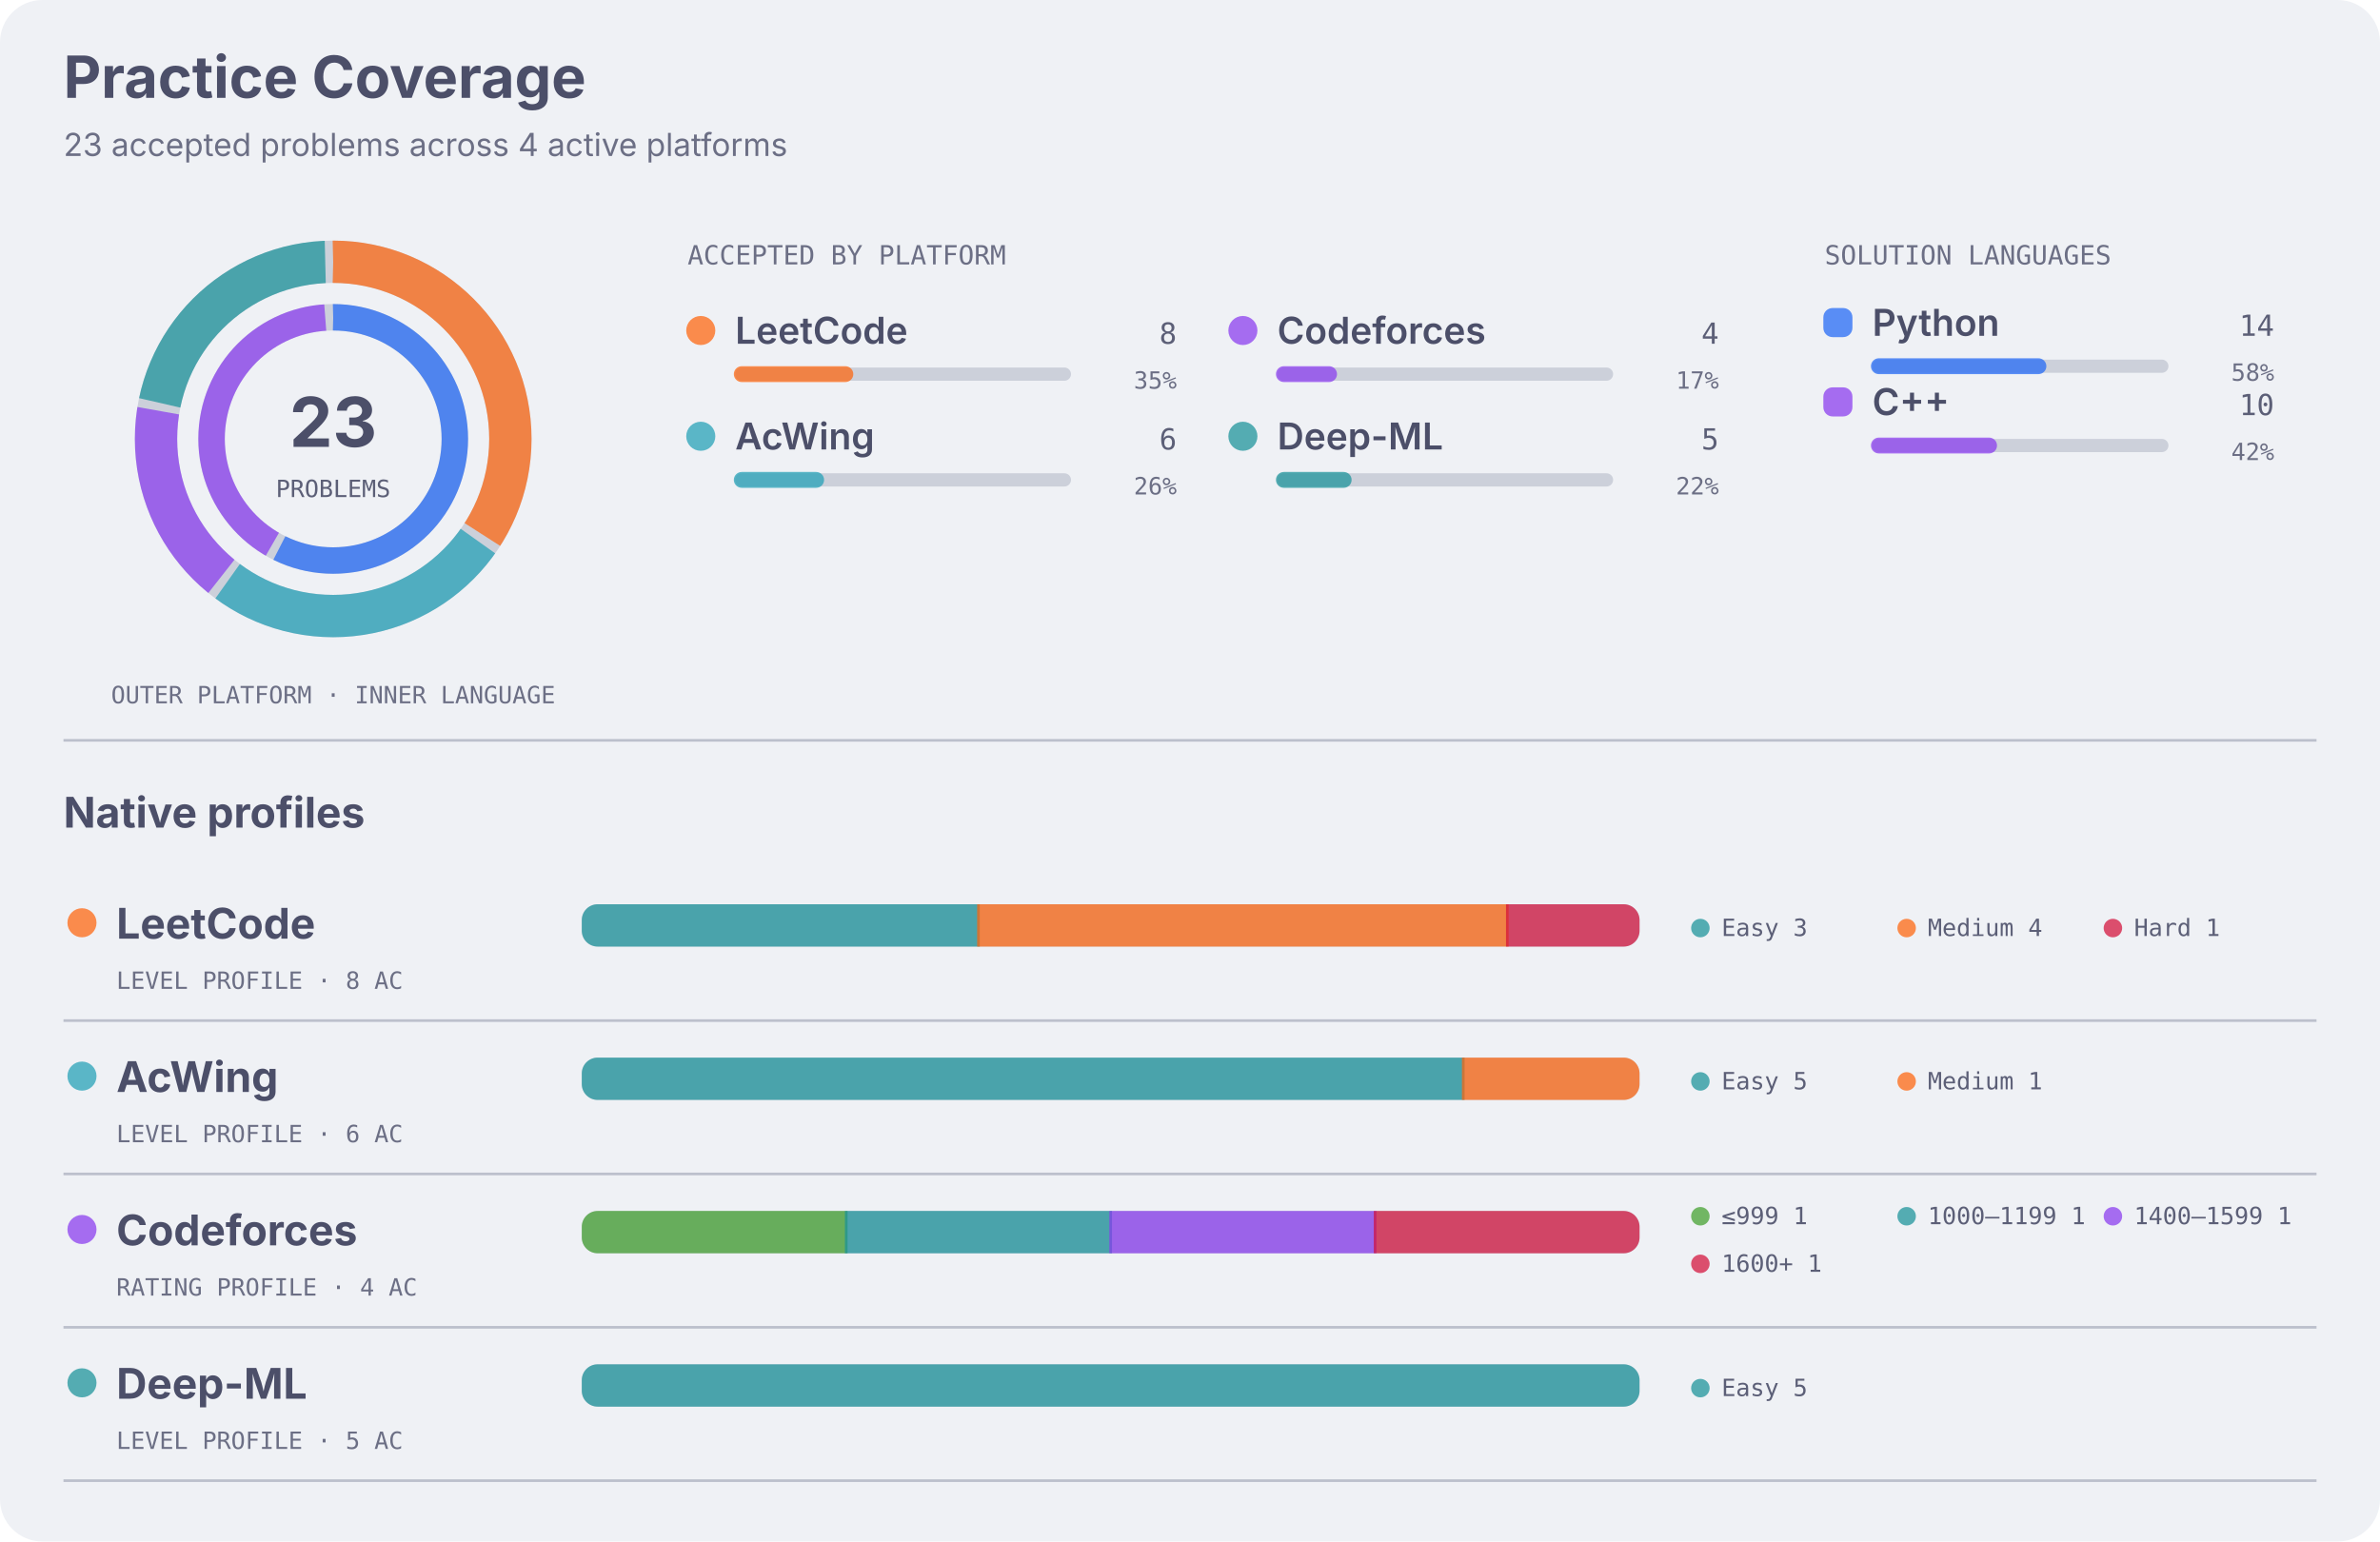
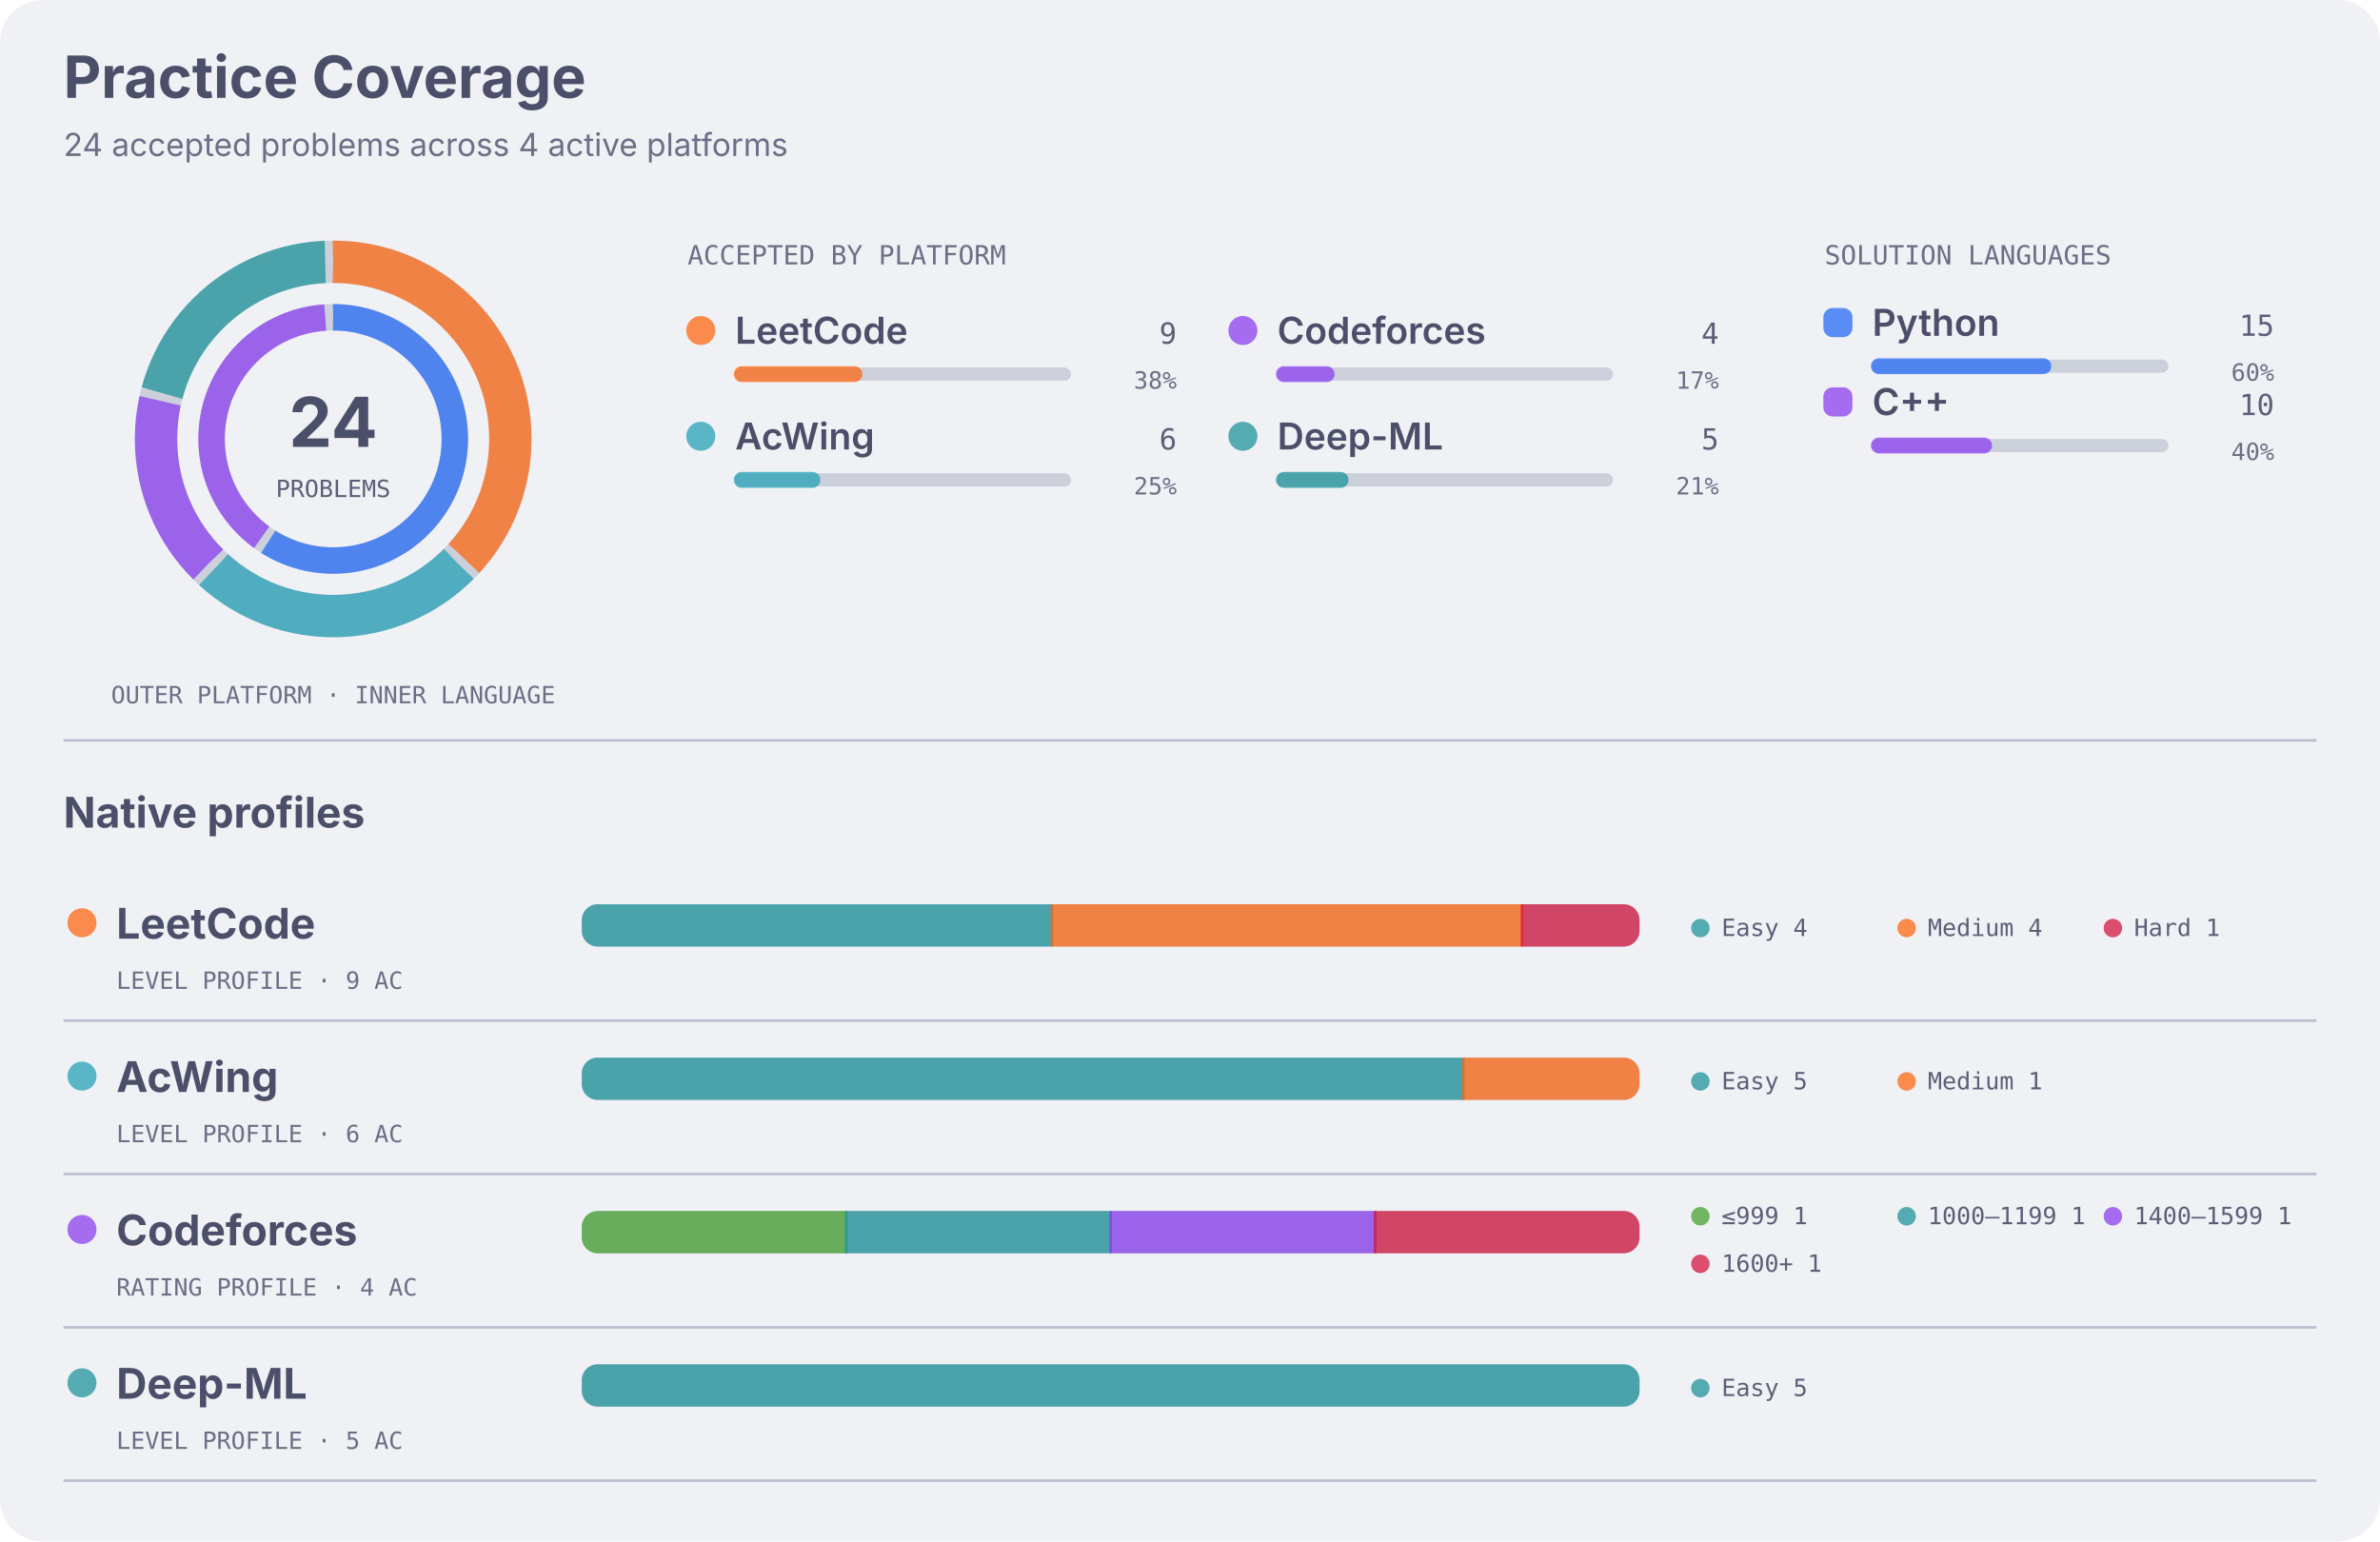
<svg xmlns="http://www.w3.org/2000/svg" width="900" height="583" viewBox="0 0 900 583" role="img" aria-labelledby="coverage-title coverage-desc">
  <style>
    .coverage-background { fill: #eff1f5; }
    .coverage-primary { fill: #4c4f69; }
    .coverage-secondary { fill: #5c5f77; }
    .coverage-muted { fill: #6c6f85; }
    .coverage-track { fill: #ccd0da; }
    .coverage-track-stroke { stroke: #ccd0da; }
    .coverage-divider { stroke: #bcc0cc; }
    .coverage-yellow { fill: #df8e1d; stroke: #df8e1d; }
    .coverage-blue { fill: #1e66f5; stroke: #1e66f5; }
    .coverage-sapphire { fill: #209fb5; stroke: #209fb5; }
    .coverage-mauve { fill: #8839ef; stroke: #8839ef; }
    .coverage-green { fill: #40a02b; stroke: #40a02b; }
    .coverage-peach { fill: #fe640b; stroke: #fe640b; }
    .coverage-red { fill: #d20f39; stroke: #d20f39; }
    .coverage-teal { fill: #179299; stroke: #179299; }
    .coverage-overlay { fill: #7c7f93; stroke: #7c7f93; }
    .coverage-accent { opacity: 0.72; }
    .coverage-empty { opacity: 0.32; }
    @media (prefers-color-scheme: dark) {
      .coverage-background { fill: #1e1e2e; }
      .coverage-primary { fill: #cdd6f4; }
      .coverage-secondary { fill: #bac2de; }
      .coverage-muted { fill: #a6adc8; }
      .coverage-track { fill: #313244; }
      .coverage-track-stroke { stroke: #313244; }
      .coverage-divider { stroke: #45475a; }
      .coverage-yellow { fill: #f9e2af; stroke: #f9e2af; }
      .coverage-blue { fill: #89b4fa; stroke: #89b4fa; }
      .coverage-sapphire { fill: #74c7ec; stroke: #74c7ec; }
      .coverage-mauve { fill: #cba6f7; stroke: #cba6f7; }
      .coverage-green { fill: #a6e3a1; stroke: #a6e3a1; }
      .coverage-peach { fill: #fab387; stroke: #fab387; }
      .coverage-red { fill: #f38ba8; stroke: #f38ba8; }
      .coverage-teal { fill: #94e2d5; stroke: #94e2d5; }
      .coverage-overlay { fill: #9399b2; stroke: #9399b2; }
      .coverage-accent { opacity: 1; }
      .coverage-empty { opacity: 0.45; }
    }
  </style>
  <rect class="coverage-background" width="900" height="583" rx="16" />
  <text class="coverage-primary" x="24" y="37" font-family="-apple-system,BlinkMacSystemFont,Segoe UI,sans-serif" font-size="22" font-weight="700">Practice Coverage</text>
-   <text class="coverage-muted" x="24" y="59" font-family="-apple-system,BlinkMacSystemFont,Segoe UI,sans-serif" font-size="12">23 accepted problems across 4 active platforms</text>
+   <text class="coverage-muted" x="24" y="59" font-family="-apple-system,BlinkMacSystemFont,Segoe UI,sans-serif" font-size="12">24 accepted problems across 4 active platforms</text>
  <circle class="coverage-track-stroke" cx="126" cy="166" r="67" fill="none" stroke-width="16" />
-   <circle class="coverage-accent coverage-peach" cx="126" cy="166" r="67" style="fill:none" stroke-width="16" stroke-dasharray="143.43 277.55" stroke-dashoffset="-0.00" transform="rotate(-90 126 166)" data-ring="platform" data-segment="LeetCode" data-count="8">
+   <circle class="coverage-accent coverage-peach" cx="126" cy="166" r="67" style="fill:none" stroke-width="16" stroke-dasharray="154.87 266.11" stroke-dashoffset="-0.00" transform="rotate(-90 126 166)" data-ring="platform" data-segment="LeetCode" data-count="9">
    </circle>
-   <circle class="coverage-accent coverage-sapphire" cx="126" cy="166" r="67" style="fill:none" stroke-width="16" stroke-dasharray="106.82 314.15" stroke-dashoffset="-146.43" transform="rotate(-90 126 166)" data-ring="platform" data-segment="AcWing" data-count="6">
+   <circle class="coverage-accent coverage-sapphire" cx="126" cy="166" r="67" style="fill:none" stroke-width="16" stroke-dasharray="102.24 318.73" stroke-dashoffset="-157.87" transform="rotate(-90 126 166)" data-ring="platform" data-segment="AcWing" data-count="6">
    </circle>
-   <circle class="coverage-accent coverage-mauve" cx="126" cy="166" r="67" style="fill:none" stroke-width="16" stroke-dasharray="70.21 350.76" stroke-dashoffset="-256.24" transform="rotate(-90 126 166)" data-ring="platform" data-segment="Codeforces" data-count="4">
+   <circle class="coverage-accent coverage-mauve" cx="126" cy="166" r="67" style="fill:none" stroke-width="16" stroke-dasharray="67.16 353.81" stroke-dashoffset="-263.11" transform="rotate(-90 126 166)" data-ring="platform" data-segment="Codeforces" data-count="4">
    </circle>
-   <circle class="coverage-accent coverage-teal" cx="126" cy="166" r="67" style="fill:none" stroke-width="16" stroke-dasharray="88.52 332.46" stroke-dashoffset="-329.46" transform="rotate(-90 126 166)" data-ring="platform" data-segment="Deep-ML" data-count="5">
+   <circle class="coverage-accent coverage-teal" cx="126" cy="166" r="67" style="fill:none" stroke-width="16" stroke-dasharray="84.70 336.27" stroke-dashoffset="-333.27" transform="rotate(-90 126 166)" data-ring="platform" data-segment="Deep-ML" data-count="5">
    </circle>
  <circle class="coverage-track-stroke" cx="126" cy="166" r="46" fill="none" stroke-width="10" />
-   <circle class="coverage-accent coverage-blue" cx="126" cy="166" r="46" style="fill:none" stroke-width="10" stroke-dasharray="165.60 123.43" stroke-dashoffset="-0.00" transform="rotate(-90 126 166)" data-ring="language" data-segment="Python" data-count="14">
+   <circle class="coverage-accent coverage-blue" cx="126" cy="166" r="46" style="fill:none" stroke-width="10" stroke-dasharray="170.42 118.61" stroke-dashoffset="-0.00" transform="rotate(-90 126 166)" data-ring="language" data-segment="Python" data-count="15">
    </circle>
-   <circle class="coverage-accent coverage-mauve" cx="126" cy="166" r="46" style="fill:none" stroke-width="10" stroke-dasharray="117.43 171.60" stroke-dashoffset="-168.60" transform="rotate(-90 126 166)" data-ring="language" data-segment="C++" data-count="10">
+   <circle class="coverage-accent coverage-mauve" cx="126" cy="166" r="46" style="fill:none" stroke-width="10" stroke-dasharray="112.61 176.42" stroke-dashoffset="-173.42" transform="rotate(-90 126 166)" data-ring="language" data-segment="C++" data-count="10">
    </circle>
-   <text class="coverage-primary" x="126" y="169" text-anchor="middle" font-family="-apple-system,BlinkMacSystemFont,Segoe UI,sans-serif" font-size="26" font-weight="700">23</text>
+   <text class="coverage-primary" x="126" y="169" text-anchor="middle" font-family="-apple-system,BlinkMacSystemFont,Segoe UI,sans-serif" font-size="26" font-weight="700">24</text>
  <text class="coverage-secondary" x="126" y="188" text-anchor="middle" font-family="ui-monospace,SFMono-Regular,Menlo,monospace" font-size="9">PROBLEMS</text>
  <text class="coverage-muted" x="126" y="266" text-anchor="middle" font-family="ui-monospace,SFMono-Regular,Menlo,monospace" font-size="9">OUTER PLATFORM · INNER LANGUAGE</text>
  <text class="coverage-muted" x="260" y="100" font-family="ui-monospace,SFMono-Regular,Menlo,monospace" font-size="10">ACCEPTED BY PLATFORM</text>
  <text class="coverage-muted" x="690" y="100" font-family="ui-monospace,SFMono-Regular,Menlo,monospace" font-size="10">SOLUTION LANGUAGES</text>
  <circle class="coverage-accent coverage-peach" cx="265" cy="125" r="5" />
  <text class="coverage-primary" x="278" y="130" font-family="-apple-system,BlinkMacSystemFont,Segoe UI,sans-serif" font-size="14" font-weight="600">LeetCode</text>
-   <text class="coverage-secondary" x="445" y="130" text-anchor="end" font-family="ui-monospace,SFMono-Regular,Menlo,monospace" font-size="11">8</text>
+   <text class="coverage-secondary" x="445" y="130" text-anchor="end" font-family="ui-monospace,SFMono-Regular,Menlo,monospace" font-size="11">9</text>
  <rect class="coverage-track" x="278" y="139" width="127" height="5" rx="2.5" />
-   <rect class="coverage-accent coverage-peach" x="278" y="139" width="44.17" height="5" rx="2.5" data-share="34.8" data-count="8">
+   <rect class="coverage-accent coverage-peach" x="278" y="139" width="47.62" height="5" rx="2.5" data-share="37.5" data-count="9">
    </rect>
-   <text class="coverage-muted" x="445" y="147" text-anchor="end" font-family="ui-monospace,SFMono-Regular,Menlo,monospace" font-size="9">35%</text>
+   <text class="coverage-muted" x="445" y="147" text-anchor="end" font-family="ui-monospace,SFMono-Regular,Menlo,monospace" font-size="9">38%</text>
  <circle class="coverage-accent coverage-sapphire" cx="265" cy="165" r="5" />
  <text class="coverage-primary" x="278" y="170" font-family="-apple-system,BlinkMacSystemFont,Segoe UI,sans-serif" font-size="14" font-weight="600">AcWing</text>
  <text class="coverage-secondary" x="445" y="170" text-anchor="end" font-family="ui-monospace,SFMono-Regular,Menlo,monospace" font-size="11">6</text>
  <rect class="coverage-track" x="278" y="179" width="127" height="5" rx="2.5" />
-   <rect class="coverage-accent coverage-sapphire" x="278" y="179" width="33.13" height="5" rx="2.5" data-share="26.1" data-count="6">
+   <rect class="coverage-accent coverage-sapphire" x="278" y="179" width="31.75" height="5" rx="2.5" data-share="25.0" data-count="6">
    </rect>
-   <text class="coverage-muted" x="445" y="187" text-anchor="end" font-family="ui-monospace,SFMono-Regular,Menlo,monospace" font-size="9">26%</text>
+   <text class="coverage-muted" x="445" y="187" text-anchor="end" font-family="ui-monospace,SFMono-Regular,Menlo,monospace" font-size="9">25%</text>
  <circle class="coverage-accent coverage-mauve" cx="470" cy="125" r="5" />
  <text class="coverage-primary" x="483" y="130" font-family="-apple-system,BlinkMacSystemFont,Segoe UI,sans-serif" font-size="14" font-weight="600">Codeforces</text>
  <text class="coverage-secondary" x="650" y="130" text-anchor="end" font-family="ui-monospace,SFMono-Regular,Menlo,monospace" font-size="11">4</text>
  <rect class="coverage-track" x="483" y="139" width="127" height="5" rx="2.5" />
-   <rect class="coverage-accent coverage-mauve" x="483" y="139" width="22.09" height="5" rx="2.5" data-share="17.4" data-count="4">
+   <rect class="coverage-accent coverage-mauve" x="483" y="139" width="21.17" height="5" rx="2.5" data-share="16.7" data-count="4">
    </rect>
  <text class="coverage-muted" x="650" y="147" text-anchor="end" font-family="ui-monospace,SFMono-Regular,Menlo,monospace" font-size="9">17%</text>
  <circle class="coverage-accent coverage-teal" cx="470" cy="165" r="5" />
  <text class="coverage-primary" x="483" y="170" font-family="-apple-system,BlinkMacSystemFont,Segoe UI,sans-serif" font-size="14" font-weight="600">Deep-ML</text>
  <text class="coverage-secondary" x="650" y="170" text-anchor="end" font-family="ui-monospace,SFMono-Regular,Menlo,monospace" font-size="11">5</text>
  <rect class="coverage-track" x="483" y="179" width="127" height="5" rx="2.5" />
-   <rect class="coverage-accent coverage-teal" x="483" y="179" width="27.61" height="5" rx="2.5" data-share="21.7" data-count="5">
+   <rect class="coverage-accent coverage-teal" x="483" y="179" width="26.46" height="5" rx="2.5" data-share="20.8" data-count="5">
    </rect>
-   <text class="coverage-muted" x="650" y="187" text-anchor="end" font-family="ui-monospace,SFMono-Regular,Menlo,monospace" font-size="9">22%</text>
+   <text class="coverage-muted" x="650" y="187" text-anchor="end" font-family="ui-monospace,SFMono-Regular,Menlo,monospace" font-size="9">21%</text>
  <rect class="coverage-accent coverage-blue" x="690" y="117" width="10" height="10" rx="3" />
  <text class="coverage-primary" x="708" y="127" font-family="-apple-system,BlinkMacSystemFont,Segoe UI,sans-serif" font-size="14" font-weight="600">Python</text>
-   <text class="coverage-secondary" x="860" y="127" text-anchor="end" font-family="ui-monospace,SFMono-Regular,Menlo,monospace" font-size="11">14</text>
+   <text class="coverage-secondary" x="860" y="127" text-anchor="end" font-family="ui-monospace,SFMono-Regular,Menlo,monospace" font-size="11">15</text>
  <rect class="coverage-track" x="708" y="136" width="112" height="5" rx="2.5" />
-   <rect class="coverage-accent coverage-blue" x="708" y="136" width="65.33" height="5" rx="2.5" data-share="58.3" data-count="14">
+   <rect class="coverage-accent coverage-blue" x="708" y="136" width="67.20" height="5" rx="2.5" data-share="60.0" data-count="15">
    </rect>
-   <text class="coverage-muted" x="860" y="144" text-anchor="end" font-family="ui-monospace,SFMono-Regular,Menlo,monospace" font-size="9">58%</text>
+   <text class="coverage-muted" x="860" y="144" text-anchor="end" font-family="ui-monospace,SFMono-Regular,Menlo,monospace" font-size="9">60%</text>
  <rect class="coverage-accent coverage-mauve" x="690" y="147" width="10" height="10" rx="3" />
  <text class="coverage-primary" x="708" y="157" font-family="-apple-system,BlinkMacSystemFont,Segoe UI,sans-serif" font-size="14" font-weight="600">C++</text>
  <text class="coverage-secondary" x="860" y="157" text-anchor="end" font-family="ui-monospace,SFMono-Regular,Menlo,monospace" font-size="11">10</text>
  <rect class="coverage-track" x="708" y="166" width="112" height="5" rx="2.5" />
-   <rect class="coverage-accent coverage-mauve" x="708" y="166" width="46.67" height="5" rx="2.5" data-share="41.7" data-count="10">
+   <rect class="coverage-accent coverage-mauve" x="708" y="166" width="44.80" height="5" rx="2.5" data-share="40.0" data-count="10">
    </rect>
-   <text class="coverage-muted" x="860" y="174" text-anchor="end" font-family="ui-monospace,SFMono-Regular,Menlo,monospace" font-size="9">42%</text>
+   <text class="coverage-muted" x="860" y="174" text-anchor="end" font-family="ui-monospace,SFMono-Regular,Menlo,monospace" font-size="9">40%</text>
  <line class="coverage-divider" x1="24" y1="280" x2="876" y2="280" />
  <text class="coverage-primary" x="24" y="313" font-family="-apple-system,BlinkMacSystemFont,Segoe UI,sans-serif" font-size="16" font-weight="700">Native profiles</text>
  <circle class="coverage-accent coverage-peach" cx="31" cy="349" r="5" />
  <text class="coverage-primary" x="44" y="355" font-family="-apple-system,BlinkMacSystemFont,Segoe UI,sans-serif" font-size="16" font-weight="650">LeetCode</text>
-   <text class="coverage-muted" x="44" y="374" font-family="ui-monospace,SFMono-Regular,Menlo,monospace" font-size="9">LEVEL PROFILE · 8 AC</text>
+   <text class="coverage-muted" x="44" y="374" font-family="ui-monospace,SFMono-Regular,Menlo,monospace" font-size="9">LEVEL PROFILE · 9 AC</text>
  <rect class="coverage-track" x="220" y="342" width="400" height="16" rx="6" />
  <clipPath id="leetcode-profile-clip">
    <rect x="220" y="342" width="400" height="16" rx="6" />
  </clipPath>
-   <rect x="220.00" y="342" width="150.00" height="16" class="coverage-accent coverage-teal" clip-path="url(#leetcode-profile-clip)" data-profile="leetcode" data-segment="Easy" data-count="3">
+   <rect x="220.00" y="342" width="177.78" height="16" class="coverage-accent coverage-teal" clip-path="url(#leetcode-profile-clip)" data-profile="leetcode" data-segment="Easy" data-count="4">
    </rect>
-   <rect x="370.00" y="342" width="200.00" height="16" class="coverage-accent coverage-peach" clip-path="url(#leetcode-profile-clip)" data-profile="leetcode" data-segment="Medium" data-count="4">
+   <rect x="397.78" y="342" width="177.78" height="16" class="coverage-accent coverage-peach" clip-path="url(#leetcode-profile-clip)" data-profile="leetcode" data-segment="Medium" data-count="4">
    </rect>
-   <rect x="570.00" y="342" width="50.00" height="16" class="coverage-accent coverage-red" clip-path="url(#leetcode-profile-clip)" data-profile="leetcode" data-segment="Hard" data-count="1">
+   <rect x="575.56" y="342" width="44.44" height="16" class="coverage-accent coverage-red" clip-path="url(#leetcode-profile-clip)" data-profile="leetcode" data-segment="Hard" data-count="1">
    </rect>
  <circle class="coverage-accent coverage-teal" cx="643" cy="351" r="3" />
-   <text class="coverage-secondary" x="651" y="354" font-family="ui-monospace,SFMono-Regular,Menlo,monospace" font-size="9" data-profile-summary="leetcode" data-segment="Easy" data-count="3">Easy 3</text>
+   <text class="coverage-secondary" x="651" y="354" font-family="ui-monospace,SFMono-Regular,Menlo,monospace" font-size="9" data-profile-summary="leetcode" data-segment="Easy" data-count="4">Easy 4</text>
  <circle class="coverage-accent coverage-peach" cx="721" cy="351" r="3" />
  <text class="coverage-secondary" x="729" y="354" font-family="ui-monospace,SFMono-Regular,Menlo,monospace" font-size="9" data-profile-summary="leetcode" data-segment="Medium" data-count="4">Medium 4</text>
  <circle class="coverage-accent coverage-red" cx="799" cy="351" r="3" />
  <text class="coverage-secondary" x="807" y="354" font-family="ui-monospace,SFMono-Regular,Menlo,monospace" font-size="9" data-profile-summary="leetcode" data-segment="Hard" data-count="1">Hard 1</text>
  <line class="coverage-divider" x1="24" y1="386" x2="876" y2="386" />
  <circle class="coverage-accent coverage-sapphire" cx="31" cy="407" r="5" />
  <text class="coverage-primary" x="44" y="413" font-family="-apple-system,BlinkMacSystemFont,Segoe UI,sans-serif" font-size="16" font-weight="650">AcWing</text>
  <text class="coverage-muted" x="44" y="432" font-family="ui-monospace,SFMono-Regular,Menlo,monospace" font-size="9">LEVEL PROFILE · 6 AC</text>
  <rect class="coverage-track" x="220" y="400" width="400" height="16" rx="6" />
  <clipPath id="acwing-profile-clip">
    <rect x="220" y="400" width="400" height="16" rx="6" />
  </clipPath>
  <rect x="220.00" y="400" width="333.33" height="16" class="coverage-accent coverage-teal" clip-path="url(#acwing-profile-clip)" data-profile="acwing" data-segment="Easy" data-count="5">
    </rect>
  <rect x="553.33" y="400" width="66.67" height="16" class="coverage-accent coverage-peach" clip-path="url(#acwing-profile-clip)" data-profile="acwing" data-segment="Medium" data-count="1">
    </rect>
  <circle class="coverage-accent coverage-teal" cx="643" cy="409" r="3" />
  <text class="coverage-secondary" x="651" y="412" font-family="ui-monospace,SFMono-Regular,Menlo,monospace" font-size="9" data-profile-summary="acwing" data-segment="Easy" data-count="5">Easy 5</text>
  <circle class="coverage-accent coverage-peach" cx="721" cy="409" r="3" />
  <text class="coverage-secondary" x="729" y="412" font-family="ui-monospace,SFMono-Regular,Menlo,monospace" font-size="9" data-profile-summary="acwing" data-segment="Medium" data-count="1">Medium 1</text>
  <line class="coverage-divider" x1="24" y1="444" x2="876" y2="444" />
  <circle class="coverage-accent coverage-mauve" cx="31" cy="465" r="5" />
  <text class="coverage-primary" x="44" y="471" font-family="-apple-system,BlinkMacSystemFont,Segoe UI,sans-serif" font-size="16" font-weight="650">Codeforces</text>
  <text class="coverage-muted" x="44" y="490" font-family="ui-monospace,SFMono-Regular,Menlo,monospace" font-size="9">RATING PROFILE · 4 AC</text>
  <rect class="coverage-track" x="220" y="458" width="400" height="16" rx="6" />
  <clipPath id="codeforces-profile-clip">
    <rect x="220" y="458" width="400" height="16" rx="6" />
  </clipPath>
  <rect x="220.00" y="458" width="100.00" height="16" class="coverage-accent coverage-green" clip-path="url(#codeforces-profile-clip)" data-profile="codeforces" data-segment="≤999" data-count="1">
    </rect>
  <rect x="320.00" y="458" width="100.00" height="16" class="coverage-accent coverage-teal" clip-path="url(#codeforces-profile-clip)" data-profile="codeforces" data-segment="1000–1199" data-count="1">
    </rect>
  <rect x="420.00" y="458" width="100.00" height="16" class="coverage-accent coverage-mauve" clip-path="url(#codeforces-profile-clip)" data-profile="codeforces" data-segment="1400–1599" data-count="1">
    </rect>
  <rect x="520.00" y="458" width="100.00" height="16" class="coverage-accent coverage-red" clip-path="url(#codeforces-profile-clip)" data-profile="codeforces" data-segment="1600+" data-count="1">
    </rect>
  <circle class="coverage-accent coverage-green" cx="643" cy="460" r="3" />
  <text class="coverage-secondary" x="651" y="463" font-family="ui-monospace,SFMono-Regular,Menlo,monospace" font-size="9" data-profile-summary="codeforces" data-segment="≤999" data-count="1">≤999 1</text>
  <circle class="coverage-accent coverage-teal" cx="721" cy="460" r="3" />
  <text class="coverage-secondary" x="729" y="463" font-family="ui-monospace,SFMono-Regular,Menlo,monospace" font-size="9" data-profile-summary="codeforces" data-segment="1000–1199" data-count="1">1000–1199 1</text>
  <circle class="coverage-accent coverage-mauve" cx="799" cy="460" r="3" />
  <text class="coverage-secondary" x="807" y="463" font-family="ui-monospace,SFMono-Regular,Menlo,monospace" font-size="9" data-profile-summary="codeforces" data-segment="1400–1599" data-count="1">1400–1599 1</text>
  <circle class="coverage-accent coverage-red" cx="643" cy="478" r="3" />
  <text class="coverage-secondary" x="651" y="481" font-family="ui-monospace,SFMono-Regular,Menlo,monospace" font-size="9" data-profile-summary="codeforces" data-segment="1600+" data-count="1">1600+ 1</text>
  <line class="coverage-divider" x1="24" y1="502" x2="876" y2="502" />
  <circle class="coverage-accent coverage-teal" cx="31" cy="523" r="5" />
  <text class="coverage-primary" x="44" y="529" font-family="-apple-system,BlinkMacSystemFont,Segoe UI,sans-serif" font-size="16" font-weight="650">Deep-ML</text>
  <text class="coverage-muted" x="44" y="548" font-family="ui-monospace,SFMono-Regular,Menlo,monospace" font-size="9">LEVEL PROFILE · 5 AC</text>
  <rect class="coverage-track" x="220" y="516" width="400" height="16" rx="6" />
  <clipPath id="deep-ml-profile-clip">
    <rect x="220" y="516" width="400" height="16" rx="6" />
  </clipPath>
  <rect x="220.00" y="516" width="400.00" height="16" class="coverage-accent coverage-teal" clip-path="url(#deep-ml-profile-clip)" data-profile="deep-ml" data-segment="Easy" data-count="5">
    </rect>
  <circle class="coverage-accent coverage-teal" cx="643" cy="525" r="3" />
  <text class="coverage-secondary" x="651" y="528" font-family="ui-monospace,SFMono-Regular,Menlo,monospace" font-size="9" data-profile-summary="deep-ml" data-segment="Easy" data-count="5">Easy 5</text>
  <line class="coverage-divider" x1="24" y1="560" x2="876" y2="560" />
</svg>
